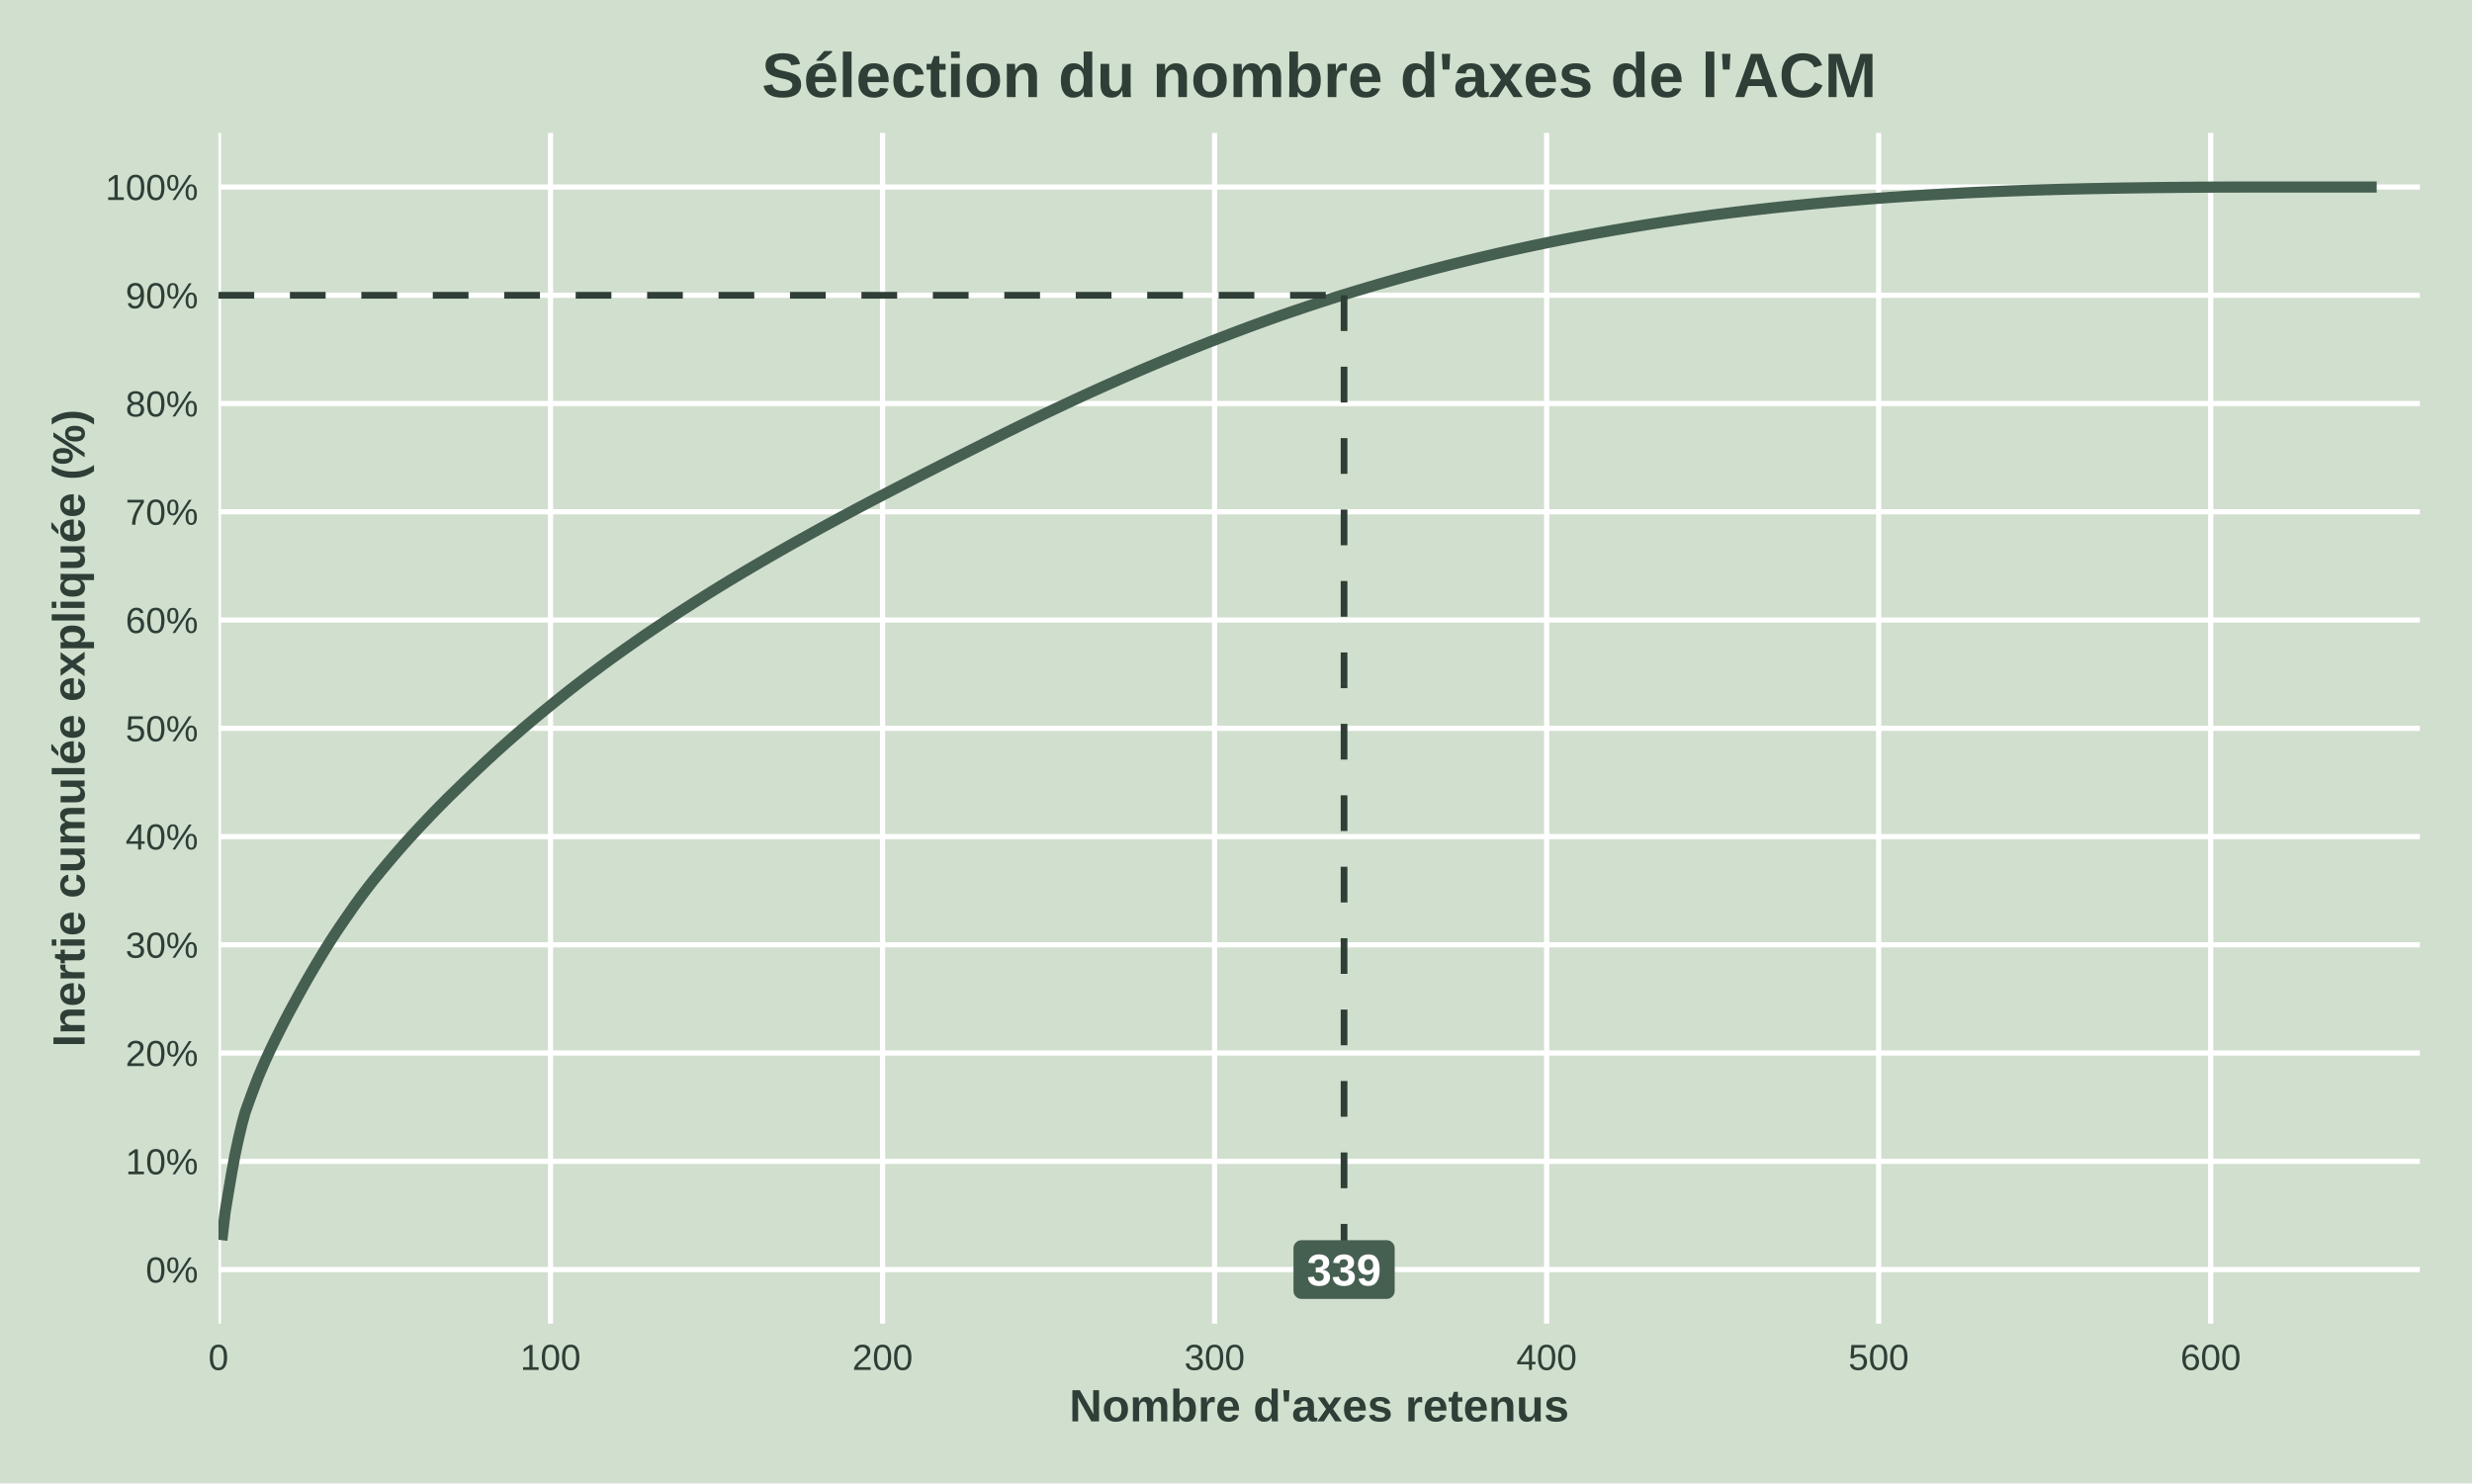
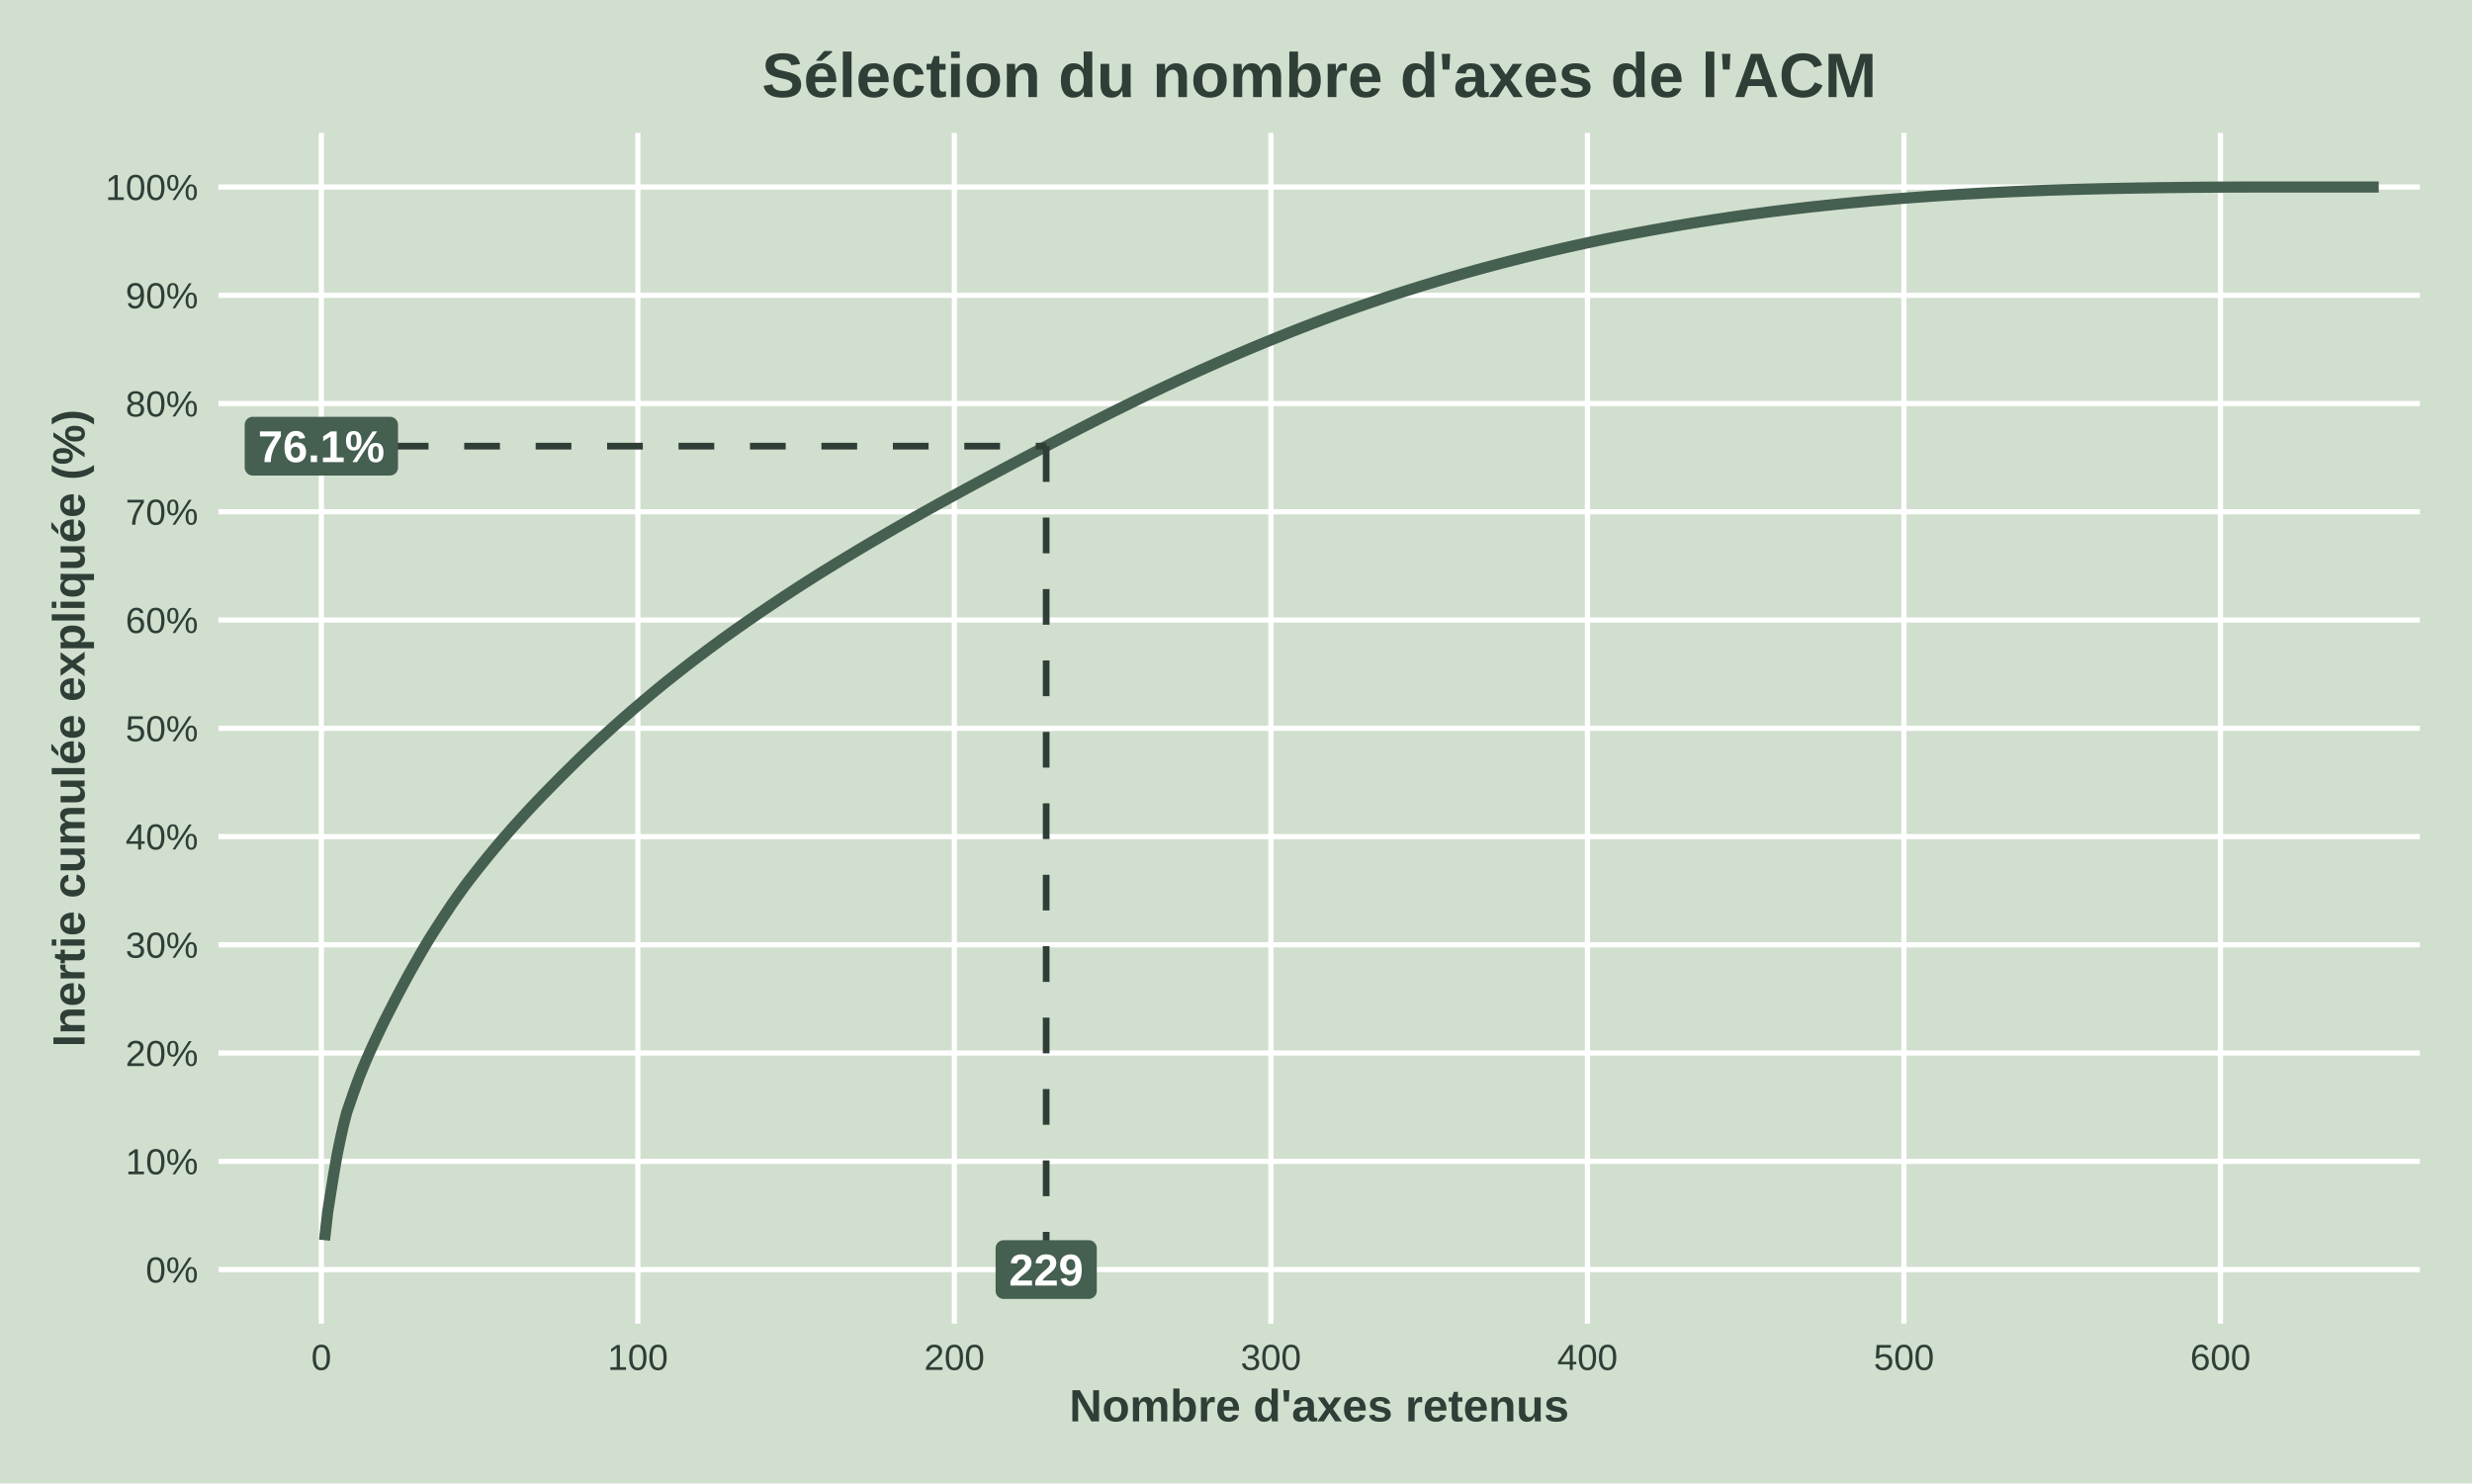
<svg xmlns="http://www.w3.org/2000/svg" width="708.66pt" height="425.20pt" viewBox="0 0 708.66 425.20">
  <g class="svglite">
    <defs>
      <style type="text/css">
    .svglite line, .svglite polyline, .svglite polygon, .svglite path, .svglite rect, .svglite circle {
      fill: none;
      stroke: #000000;
      stroke-linecap: round;
      stroke-linejoin: round;
      stroke-miterlimit: 10.00;
    }
    .svglite text {
      white-space: pre;
    }
    .svglite g.glyphgroup path {
      fill: inherit;
      stroke: none;
    }
  </style>
    </defs>
    <rect width="100%" height="100%" style="stroke: none; fill: #D1DFCE;" />
    <defs>
      <clipPath id="cpMC4wMHw3MDguNjZ8MC4wMHw0MjUuMjA=">
        <rect x="0.00" y="0.00" width="708.66" height="425.20" />
      </clipPath>
    </defs>
    <g clip-path="url(#cpMC4wMHw3MDguNjZ8MC4wMHw0MjUuMjA=)">
      <rect x="0.00" y="0.00" width="708.66" height="425.20" style="stroke-width: 1.26; stroke: none; fill: #D1DFCE;" />
    </g>
    <defs>
      <clipPath id="cpNjIuNjN8NjkzLjcyfDM4LjEwfDM3OS41MQ==">
        <rect x="62.63" y="38.10" width="631.08" height="341.41" />
      </clipPath>
    </defs>
    <g clip-path="url(#cpNjIuNjN8NjkzLjcyfDM4LjEwfDM3OS41MQ==)">
      <rect x="62.63" y="38.10" width="631.08" height="341.41" style="stroke-width: 1.26; stroke: none; fill: #D1DFCE;" />
      <polyline points="62.63,364.00 693.72,364.00 " style="stroke-width: 1.49; stroke: #FFFFFF; stroke-linecap: butt;" />
      <polyline points="62.63,332.96 693.72,332.96 " style="stroke-width: 1.49; stroke: #FFFFFF; stroke-linecap: butt;" />
      <polyline points="62.63,301.92 693.72,301.92 " style="stroke-width: 1.49; stroke: #FFFFFF; stroke-linecap: butt;" />
      <polyline points="62.63,270.88 693.72,270.88 " style="stroke-width: 1.49; stroke: #FFFFFF; stroke-linecap: butt;" />
      <polyline points="62.63,239.85 693.72,239.85 " style="stroke-width: 1.49; stroke: #FFFFFF; stroke-linecap: butt;" />
      <polyline points="62.63,208.81 693.72,208.81 " style="stroke-width: 1.49; stroke: #FFFFFF; stroke-linecap: butt;" />
      <polyline points="62.63,177.77 693.72,177.77 " style="stroke-width: 1.49; stroke: #FFFFFF; stroke-linecap: butt;" />
      <polyline points="62.63,146.73 693.72,146.73 " style="stroke-width: 1.49; stroke: #FFFFFF; stroke-linecap: butt;" />
      <polyline points="62.63,115.70 693.72,115.70 " style="stroke-width: 1.49; stroke: #FFFFFF; stroke-linecap: butt;" />
      <polyline points="62.63,84.66 693.72,84.66 " style="stroke-width: 1.49; stroke: #FFFFFF; stroke-linecap: butt;" />
      <polyline points="62.63,53.62 693.72,53.62 " style="stroke-width: 1.49; stroke: #FFFFFF; stroke-linecap: butt;" />
-       <polyline points="62.63,379.51 62.63,38.10 " style="stroke-width: 1.49; stroke: #FFFFFF; stroke-linecap: butt;" />
-       <polyline points="157.82,379.51 157.82,38.10 " style="stroke-width: 1.49; stroke: #FFFFFF; stroke-linecap: butt;" />
-       <polyline points="253.01,379.51 253.01,38.10 " style="stroke-width: 1.49; stroke: #FFFFFF; stroke-linecap: butt;" />
-       <polyline points="348.19,379.51 348.19,38.10 " style="stroke-width: 1.49; stroke: #FFFFFF; stroke-linecap: butt;" />
-       <polyline points="443.38,379.51 443.38,38.10 " style="stroke-width: 1.49; stroke: #FFFFFF; stroke-linecap: butt;" />
-       <polyline points="538.56,379.51 538.56,38.10 " style="stroke-width: 1.49; stroke: #FFFFFF; stroke-linecap: butt;" />
-       <polyline points="633.75,379.51 633.75,38.10 " style="stroke-width: 1.49; stroke: #FFFFFF; stroke-linecap: butt;" />
-       <polyline points="63.59,355.58 64.54,347.53 65.49,341.74 66.44,336.17 67.39,330.98 68.34,326.57 69.30,322.51 70.25,319.00 71.20,316.34 72.15,313.72 73.10,311.20 74.06,308.73 75.01,306.50 75.96,304.32 76.91,302.24 77.86,300.22 78.82,298.25 79.77,296.34 80.72,294.45 81.67,292.58 82.62,290.78 83.57,289.00 84.53,287.24 85.48,285.49 86.43,283.76 87.38,282.07 88.33,280.39 89.29,278.74 90.24,277.13 91.19,275.54 92.14,273.96 93.09,272.39 94.05,270.86 95.00,269.36 95.95,267.90 96.90,266.47 97.85,265.07 98.80,263.68 99.76,262.30 100.71,260.93 101.66,259.56 102.61,258.26 103.56,256.96 104.52,255.69 105.47,254.44 106.42,253.22 107.37,252.02 108.32,250.86 109.27,249.69 110.23,248.55 111.18,247.41 112.13,246.29 113.08,245.17 114.03,244.07 114.99,242.98 115.94,241.90 116.89,240.84 117.84,239.80 118.79,238.76 119.75,237.72 120.70,236.70 121.65,235.70 122.60,234.70 123.55,233.70 124.50,232.71 125.46,231.73 126.41,230.76 127.36,229.81 128.31,228.86 129.26,227.92 130.22,226.99 131.17,226.07 132.12,225.15 133.07,224.23 134.02,223.31 134.98,222.40 135.93,221.50 136.88,220.59 137.83,219.70 138.78,218.81 139.73,217.92 140.69,217.04 141.64,216.16 142.59,215.30 143.54,214.44 144.49,213.59 145.45,212.74 146.40,211.90 147.35,211.07 148.30,210.24 149.25,209.42 150.20,208.60 151.16,207.79 152.11,206.98 153.06,206.18 154.01,205.38 154.96,204.60 155.92,203.81 156.87,203.03 157.82,202.25 158.77,201.48 159.72,200.71 160.68,199.95 161.63,199.19 162.58,198.43 163.53,197.68 164.48,196.94 165.43,196.20 166.39,195.46 167.34,194.74 168.29,194.02 169.24,193.30 170.19,192.59 171.15,191.88 172.10,191.17 173.05,190.47 174.00,189.77 174.95,189.08 175.91,188.39 176.86,187.71 177.81,187.03 178.76,186.35 179.71,185.68 180.66,185.01 181.62,184.34 182.57,183.67 183.52,183.01 184.47,182.35 185.42,181.70 186.38,181.05 187.33,180.41 188.28,179.77 189.23,179.14 190.18,178.50 191.13,177.87 192.09,177.25 193.04,176.62 193.99,176.00 194.94,175.38 195.89,174.76 196.85,174.15 197.80,173.54 198.75,172.93 199.70,172.32 200.65,171.72 201.61,171.11 202.56,170.51 203.51,169.92 204.46,169.33 205.41,168.74 206.36,168.15 207.32,167.57 208.27,166.99 209.22,166.41 210.17,165.84 211.12,165.26 212.08,164.69 213.03,164.12 213.98,163.56 214.93,163.00 215.88,162.44 216.84,161.88 217.79,161.32 218.74,160.77 219.69,160.22 220.64,159.66 221.59,159.12 222.55,158.57 223.50,158.02 224.45,157.48 225.40,156.94 226.35,156.40 227.31,155.86 228.26,155.33 229.21,154.80 230.16,154.27 231.11,153.74 232.06,153.21 233.02,152.68 233.97,152.16 234.92,151.63 235.87,151.11 236.82,150.59 237.78,150.07 238.73,149.56 239.68,149.04 240.63,148.53 241.58,148.01 242.54,147.50 243.49,146.99 244.44,146.48 245.39,145.97 246.34,145.47 247.29,144.97 248.25,144.46 249.20,143.96 250.15,143.46 251.10,142.96 252.05,142.47 253.01,141.97 253.96,141.47 254.91,140.98 255.86,140.49 256.81,139.99 257.77,139.50 258.72,139.01 259.67,138.52 260.62,138.03 261.57,137.54 262.52,137.05 263.48,136.56 264.43,136.08 265.38,135.59 266.33,135.11 267.28,134.63 268.24,134.14 269.19,133.66 270.14,133.18 271.09,132.70 272.04,132.22 272.99,131.74 273.95,131.26 274.90,130.78 275.85,130.30 276.80,129.83 277.75,129.35 278.71,128.87 279.66,128.39 280.61,127.92 281.56,127.44 282.51,126.96 283.47,126.49 284.42,126.01 285.37,125.54 286.32,125.06 287.27,124.59 288.22,124.12 289.18,123.65 290.13,123.18 291.08,122.71 292.03,122.25 292.98,121.78 293.94,121.32 294.89,120.86 295.84,120.40 296.79,119.94 297.74,119.48 298.70,119.02 299.65,118.57 300.60,118.12 301.55,117.67 302.50,117.22 303.45,116.77 304.41,116.32 305.36,115.87 306.31,115.43 307.26,114.98 308.21,114.54 309.17,114.10 310.12,113.66 311.07,113.22 312.02,112.78 312.97,112.35 313.92,111.92 314.88,111.49 315.83,111.06 316.78,110.63 317.73,110.21 318.68,109.79 319.64,109.36 320.59,108.94 321.54,108.52 322.49,108.11 323.44,107.69 324.40,107.28 325.35,106.87 326.30,106.45 327.25,106.04 328.20,105.64 329.15,105.23 330.11,104.83 331.06,104.43 332.01,104.03 332.96,103.63 333.91,103.23 334.87,102.84 335.82,102.45 336.77,102.05 337.72,101.66 338.67,101.27 339.63,100.89 340.58,100.50 341.53,100.12 342.48,99.74 343.43,99.36 344.38,98.98 345.34,98.61 346.29,98.23 347.24,97.86 348.19,97.49 349.14,97.12 350.10,96.76 351.05,96.39 352.00,96.03 352.95,95.66 353.90,95.30 354.85,94.94 355.81,94.58 356.76,94.23 357.71,93.87 358.66,93.52 359.61,93.17 360.57,92.82 361.52,92.48 362.47,92.13 363.42,91.79 364.37,91.45 365.33,91.11 366.28,90.77 367.23,90.44 368.18,90.11 369.13,89.78 370.08,89.45 371.04,89.13 371.99,88.81 372.94,88.49 373.89,88.17 374.84,87.85 375.80,87.53 376.75,87.22 377.70,86.91 378.65,86.60 379.60,86.29 380.56,85.98 381.51,85.67 382.46,85.37 383.41,85.06 384.36,84.76 385.31,84.47 386.27,84.17 387.22,83.88 388.17,83.59 389.12,83.30 390.07,83.02 391.03,82.74 391.98,82.45 392.93,82.17 393.88,81.89 394.83,81.61 395.78,81.34 396.74,81.06 397.69,80.79 398.64,80.52 399.59,80.25 400.54,79.98 401.50,79.72 402.45,79.45 403.40,79.19 404.35,78.93 405.30,78.67 406.26,78.41 407.21,78.15 408.16,77.90 409.11,77.64 410.06,77.39 411.01,77.14 411.97,76.89 412.92,76.65 413.87,76.41 414.82,76.16 415.77,75.92 416.73,75.68 417.68,75.44 418.63,75.21 419.58,74.98 420.53,74.74 421.49,74.51 422.44,74.28 423.39,74.06 424.34,73.83 425.29,73.60 426.24,73.38 427.20,73.16 428.15,72.94 429.10,72.72 430.05,72.50 431.00,72.29 431.96,72.07 432.91,71.86 433.86,71.65 434.81,71.44 435.76,71.23 436.72,71.02 437.67,70.82 438.62,70.62 439.57,70.41 440.52,70.21 441.47,70.02 442.43,69.82 443.38,69.62 444.33,69.43 445.28,69.23 446.23,69.04 447.19,68.85 448.14,68.66 449.09,68.47 450.04,68.29 450.99,68.11 451.94,67.92 452.90,67.74 453.85,67.57 454.80,67.39 455.75,67.22 456.70,67.05 457.66,66.87 458.61,66.70 459.56,66.53 460.51,66.37 461.46,66.20 462.42,66.03 463.37,65.87 464.32,65.71 465.27,65.55 466.22,65.39 467.17,65.23 468.13,65.07 469.08,64.91 470.03,64.75 470.98,64.60 471.93,64.44 472.89,64.29 473.84,64.14 474.79,63.99 475.74,63.85 476.69,63.70 477.65,63.55 478.60,63.41 479.55,63.27 480.50,63.13 481.45,62.98 482.40,62.85 483.36,62.71 484.31,62.57 485.26,62.44 486.21,62.30 487.16,62.17 488.12,62.04 489.07,61.91 490.02,61.78 490.97,61.65 491.92,61.53 492.87,61.41 493.83,61.29 494.78,61.17 495.73,61.05 496.68,60.93 497.63,60.81 498.59,60.70 499.54,60.58 500.49,60.47 501.44,60.36 502.39,60.25 503.35,60.14 504.30,60.03 505.25,59.92 506.20,59.82 507.15,59.71 508.10,59.61 509.06,59.50 510.01,59.40 510.96,59.30 511.91,59.20 512.86,59.11 513.82,59.01 514.77,58.91 515.72,58.82 516.67,58.73 517.62,58.63 518.58,58.54 519.53,58.45 520.48,58.36 521.43,58.27 522.38,58.18 523.33,58.09 524.29,58.01 525.24,57.92 526.19,57.84 527.14,57.75 528.09,57.67 529.05,57.59 530.00,57.51 530.95,57.44 531.90,57.36 532.85,57.28 533.80,57.21 534.76,57.13 535.71,57.06 536.66,56.98 537.61,56.91 538.56,56.84 539.52,56.77 540.47,56.70 541.42,56.63 542.37,56.56 543.32,56.50 544.28,56.43 545.23,56.37 546.18,56.30 547.13,56.24 548.08,56.18 549.03,56.12 549.99,56.06 550.94,56.00 551.89,55.94 552.84,55.88 553.79,55.83 554.75,55.77 555.70,55.72 556.65,55.66 557.60,55.61 558.55,55.56 559.51,55.51 560.46,55.46 561.41,55.41 562.36,55.36 563.31,55.31 564.26,55.26 565.22,55.22 566.17,55.17 567.12,55.13 568.07,55.09 569.02,55.05 569.98,55.01 570.93,54.96 571.88,54.92 572.83,54.89 573.78,54.85 574.73,54.81 575.69,54.77 576.64,54.74 577.59,54.70 578.54,54.67 579.49,54.63 580.45,54.60 581.40,54.56 582.35,54.53 583.30,54.50 584.25,54.47 585.21,54.44 586.16,54.41 587.11,54.39 588.06,54.36 589.01,54.33 589.96,54.31 590.92,54.28 591.87,54.26 592.82,54.23 593.77,54.21 594.72,54.19 595.68,54.17 596.63,54.14 597.58,54.12 598.53,54.10 599.48,54.08 600.44,54.06 601.39,54.05 602.34,54.03 603.29,54.01 604.24,53.99 605.19,53.97 606.15,53.96 607.10,53.94 608.05,53.92 609.00,53.91 609.95,53.89 610.91,53.88 611.86,53.87 612.81,53.85 613.76,53.84 614.71,53.82 615.66,53.81 616.62,53.80 617.57,53.79 618.52,53.78 619.47,53.77 620.42,53.76 621.38,53.75 622.33,53.74 623.28,53.73 624.23,53.72 625.18,53.71 626.14,53.70 627.09,53.70 628.04,53.69 628.99,53.68 629.94,53.67 630.89,53.67 631.85,53.66 632.80,53.66 633.75,53.65 634.70,53.65 635.65,53.64 636.61,53.64 637.56,53.64 638.51,53.63 639.46,53.63 640.41,53.63 641.37,53.63 642.32,53.63 643.27,53.62 644.22,53.62 645.17,53.62 646.12,53.62 647.08,53.62 648.03,53.62 648.98,53.62 649.93,53.62 650.88,53.62 651.84,53.62 652.79,53.62 653.74,53.62 654.69,53.62 655.64,53.62 656.59,53.62 657.55,53.62 658.50,53.62 659.45,53.62 660.40,53.62 661.35,53.62 662.31,53.62 663.26,53.62 664.21,53.62 665.16,53.62 666.11,53.62 667.07,53.62 668.02,53.62 668.97,53.62 669.92,53.62 670.87,53.62 671.82,53.62 672.78,53.62 673.73,53.62 674.68,53.62 675.63,53.62 676.58,53.62 677.54,53.62 678.49,53.62 679.44,53.62 680.39,53.62 681.34,53.62 " style="stroke-width: 3.20; stroke: #455F51; stroke-linecap: butt;" />
-       <line x1="62.63" y1="84.66" x2="385.31" y2="84.66" style="stroke-width: 1.92; stroke: #2F3E36; stroke-dasharray: 10.24,10.24; stroke-linecap: butt;" />
-       <line x1="385.31" y1="84.66" x2="385.31" y2="364.00" style="stroke-width: 1.92; stroke: #2F3E36; stroke-dasharray: 10.24,10.24; stroke-linecap: butt;" />
-       <polygon points="373.11,372.42 397.52,372.42 397.42,372.41 397.79,372.40 398.16,372.33 398.50,372.19 398.82,372.01 399.11,371.77 399.36,371.50 399.56,371.18 399.70,370.84 399.79,370.48 399.82,370.11 399.82,370.11 399.82,357.88 399.82,357.88 399.79,357.51 399.70,357.15 399.56,356.81 399.36,356.50 399.11,356.22 398.82,355.98 398.50,355.80 398.16,355.67 397.79,355.59 397.52,355.58 373.11,355.58 373.39,355.59 373.02,355.58 372.65,355.62 372.30,355.73 371.96,355.88 371.66,356.10 371.39,356.35 371.17,356.65 370.99,356.98 370.88,357.33 370.82,357.70 370.81,357.88 370.81,370.11 370.82,369.93 370.82,370.30 370.88,370.66 370.99,371.02 371.17,371.34 371.39,371.64 371.66,371.90 371.96,372.11 372.30,372.27 372.65,372.37 373.02,372.41 " style="stroke-width: 0.00; stroke: none; fill: #455F51;" />
-       <text x="385.31" y="368.58" text-anchor="middle" style="font-size: 12.80px; font-weight: bold;fill: #FFFFFF; font-family: &quot;Arial&quot;;" textLength="21.33px" lengthAdjust="spacingAndGlyphs">339</text>
+       <polyline points="92.12,379.51 92.12,38.10 " style="stroke-width: 1.49; stroke: #FFFFFF; stroke-linecap: butt;" />
+       <polyline points="182.86,379.51 182.86,38.10 " style="stroke-width: 1.49; stroke: #FFFFFF; stroke-linecap: butt;" />
+       <polyline points="273.60,379.51 273.60,38.10 " style="stroke-width: 1.49; stroke: #FFFFFF; stroke-linecap: butt;" />
+       <polyline points="364.34,379.51 364.34,38.10 " style="stroke-width: 1.49; stroke: #FFFFFF; stroke-linecap: butt;" />
+       <polyline points="455.08,379.51 455.08,38.10 " style="stroke-width: 1.49; stroke: #FFFFFF; stroke-linecap: butt;" />
+       <polyline points="545.81,379.51 545.81,38.10 " style="stroke-width: 1.49; stroke: #FFFFFF; stroke-linecap: butt;" />
+       <polyline points="636.55,379.51 636.55,38.10 " style="stroke-width: 1.49; stroke: #FFFFFF; stroke-linecap: butt;" />
+       <polyline points="93.03,355.58 93.94,347.53 94.85,341.74 95.75,336.17 96.66,330.98 97.57,326.57 98.48,322.51 99.38,319.00 100.29,316.34 101.20,313.72 102.10,311.20 103.01,308.73 103.92,306.50 104.83,304.32 105.73,302.24 106.64,300.22 107.55,298.25 108.46,296.34 109.36,294.45 110.27,292.58 111.18,290.78 112.09,289.00 112.99,287.24 113.90,285.49 114.81,283.76 115.72,282.07 116.62,280.39 117.53,278.74 118.44,277.13 119.35,275.54 120.25,273.96 121.16,272.39 122.07,270.86 122.97,269.36 123.88,267.90 124.79,266.47 125.70,265.07 126.60,263.68 127.51,262.30 128.42,260.93 129.33,259.56 130.23,258.26 131.14,256.96 132.05,255.69 132.96,254.44 133.86,253.22 134.77,252.02 135.68,250.86 136.59,249.69 137.49,248.55 138.40,247.41 139.31,246.29 140.21,245.17 141.12,244.07 142.03,242.98 142.94,241.90 143.84,240.84 144.75,239.80 145.66,238.76 146.57,237.72 147.47,236.70 148.38,235.70 149.29,234.70 150.20,233.70 151.10,232.71 152.01,231.73 152.92,230.76 153.83,229.81 154.73,228.86 155.64,227.92 156.55,226.99 157.46,226.07 158.36,225.15 159.27,224.23 160.18,223.31 161.08,222.40 161.99,221.50 162.90,220.59 163.81,219.70 164.71,218.81 165.62,217.92 166.53,217.04 167.44,216.16 168.34,215.30 169.25,214.44 170.16,213.59 171.07,212.74 171.97,211.90 172.88,211.07 173.79,210.24 174.70,209.42 175.60,208.60 176.51,207.79 177.42,206.98 178.32,206.18 179.23,205.38 180.14,204.60 181.05,203.81 181.95,203.03 182.86,202.25 183.77,201.48 184.68,200.71 185.58,199.95 186.49,199.19 187.40,198.43 188.31,197.68 189.21,196.94 190.12,196.20 191.03,195.46 191.94,194.74 192.84,194.02 193.75,193.30 194.66,192.59 195.57,191.88 196.47,191.17 197.38,190.47 198.29,189.77 199.19,189.08 200.10,188.39 201.01,187.71 201.92,187.03 202.82,186.35 203.73,185.68 204.64,185.01 205.55,184.34 206.45,183.67 207.36,183.01 208.27,182.35 209.18,181.70 210.08,181.05 210.99,180.41 211.90,179.77 212.81,179.14 213.71,178.50 214.62,177.87 215.53,177.25 216.43,176.62 217.34,176.00 218.25,175.38 219.16,174.76 220.06,174.15 220.97,173.54 221.88,172.93 222.79,172.32 223.69,171.72 224.60,171.11 225.51,170.51 226.42,169.92 227.32,169.33 228.23,168.74 229.14,168.15 230.05,167.57 230.95,166.99 231.86,166.41 232.77,165.84 233.68,165.26 234.58,164.69 235.49,164.12 236.40,163.56 237.30,163.00 238.21,162.44 239.12,161.88 240.03,161.32 240.93,160.77 241.84,160.22 242.75,159.66 243.66,159.12 244.56,158.57 245.47,158.02 246.38,157.48 247.29,156.94 248.19,156.40 249.10,155.86 250.01,155.33 250.92,154.80 251.82,154.27 252.73,153.74 253.64,153.21 254.54,152.68 255.45,152.16 256.36,151.63 257.27,151.11 258.17,150.59 259.08,150.07 259.99,149.56 260.90,149.04 261.80,148.53 262.71,148.01 263.62,147.50 264.53,146.99 265.43,146.48 266.34,145.97 267.25,145.47 268.16,144.97 269.06,144.46 269.97,143.96 270.88,143.46 271.79,142.96 272.69,142.47 273.60,141.97 274.51,141.47 275.41,140.98 276.32,140.49 277.23,139.99 278.14,139.50 279.04,139.01 279.95,138.52 280.86,138.03 281.77,137.54 282.67,137.05 283.58,136.56 284.49,136.08 285.40,135.59 286.30,135.11 287.21,134.63 288.12,134.14 289.03,133.66 289.93,133.18 290.84,132.70 291.75,132.22 292.65,131.74 293.56,131.26 294.47,130.78 295.38,130.30 296.28,129.83 297.19,129.35 298.10,128.87 299.01,128.39 299.91,127.92 300.82,127.44 301.73,126.96 302.64,126.49 303.54,126.01 304.45,125.54 305.36,125.06 306.27,124.59 307.17,124.12 308.08,123.65 308.99,123.18 309.90,122.71 310.80,122.25 311.71,121.78 312.62,121.32 313.52,120.86 314.43,120.40 315.34,119.94 316.25,119.48 317.15,119.02 318.06,118.57 318.97,118.12 319.88,117.67 320.78,117.22 321.69,116.77 322.60,116.32 323.51,115.87 324.41,115.43 325.32,114.98 326.23,114.54 327.14,114.10 328.04,113.66 328.95,113.22 329.86,112.78 330.76,112.35 331.67,111.92 332.58,111.49 333.49,111.06 334.39,110.63 335.30,110.21 336.21,109.79 337.12,109.36 338.02,108.94 338.93,108.52 339.84,108.11 340.75,107.69 341.65,107.28 342.56,106.87 343.47,106.45 344.38,106.04 345.28,105.64 346.19,105.23 347.10,104.83 348.01,104.43 348.91,104.03 349.82,103.63 350.73,103.23 351.63,102.84 352.54,102.45 353.45,102.05 354.36,101.66 355.26,101.27 356.17,100.89 357.08,100.50 357.99,100.12 358.89,99.74 359.80,99.36 360.71,98.98 361.62,98.61 362.52,98.23 363.43,97.86 364.34,97.49 365.25,97.12 366.15,96.76 367.06,96.39 367.97,96.03 368.87,95.66 369.78,95.30 370.69,94.94 371.60,94.58 372.50,94.23 373.41,93.87 374.32,93.52 375.23,93.17 376.13,92.82 377.04,92.48 377.95,92.13 378.86,91.79 379.76,91.45 380.67,91.11 381.58,90.77 382.49,90.44 383.39,90.11 384.30,89.78 385.21,89.45 386.12,89.13 387.02,88.81 387.93,88.49 388.84,88.17 389.74,87.85 390.65,87.53 391.56,87.22 392.47,86.91 393.37,86.60 394.28,86.29 395.19,85.98 396.10,85.67 397.00,85.37 397.91,85.06 398.82,84.76 399.73,84.47 400.63,84.17 401.54,83.88 402.45,83.59 403.36,83.30 404.26,83.02 405.17,82.74 406.08,82.45 406.98,82.17 407.89,81.89 408.80,81.61 409.71,81.34 410.61,81.06 411.52,80.79 412.43,80.52 413.34,80.25 414.24,79.98 415.15,79.72 416.06,79.45 416.97,79.19 417.87,78.93 418.78,78.67 419.69,78.41 420.60,78.15 421.50,77.90 422.41,77.64 423.32,77.39 424.23,77.14 425.13,76.89 426.04,76.65 426.95,76.41 427.85,76.16 428.76,75.92 429.67,75.68 430.58,75.44 431.48,75.21 432.39,74.98 433.30,74.74 434.21,74.51 435.11,74.28 436.02,74.06 436.93,73.83 437.84,73.60 438.74,73.38 439.65,73.16 440.56,72.94 441.47,72.72 442.37,72.50 443.28,72.29 444.19,72.07 445.09,71.86 446.00,71.65 446.91,71.44 447.82,71.23 448.72,71.02 449.63,70.82 450.54,70.62 451.45,70.41 452.35,70.21 453.26,70.02 454.17,69.82 455.08,69.62 455.98,69.43 456.89,69.23 457.80,69.04 458.71,68.85 459.61,68.66 460.52,68.47 461.43,68.29 462.34,68.11 463.24,67.92 464.15,67.74 465.06,67.57 465.96,67.39 466.87,67.22 467.78,67.05 468.69,66.87 469.59,66.70 470.50,66.53 471.41,66.37 472.32,66.20 473.22,66.03 474.13,65.87 475.04,65.71 475.95,65.55 476.85,65.39 477.76,65.23 478.67,65.07 479.58,64.91 480.48,64.75 481.39,64.60 482.30,64.44 483.20,64.29 484.11,64.14 485.02,63.99 485.93,63.85 486.83,63.70 487.74,63.55 488.65,63.41 489.56,63.27 490.46,63.13 491.37,62.98 492.28,62.85 493.19,62.71 494.09,62.57 495.00,62.44 495.91,62.30 496.82,62.17 497.72,62.04 498.63,61.91 499.54,61.78 500.45,61.65 501.35,61.53 502.26,61.41 503.17,61.29 504.07,61.17 504.98,61.05 505.89,60.93 506.80,60.81 507.70,60.70 508.61,60.58 509.52,60.47 510.43,60.36 511.33,60.25 512.24,60.14 513.15,60.03 514.06,59.92 514.96,59.82 515.87,59.71 516.78,59.61 517.69,59.50 518.59,59.40 519.50,59.30 520.41,59.20 521.31,59.11 522.22,59.01 523.13,58.91 524.04,58.82 524.94,58.73 525.85,58.63 526.76,58.54 527.67,58.45 528.57,58.36 529.48,58.27 530.39,58.18 531.30,58.09 532.20,58.01 533.11,57.92 534.02,57.84 534.93,57.75 535.83,57.67 536.74,57.59 537.65,57.51 538.56,57.44 539.46,57.36 540.37,57.28 541.28,57.21 542.18,57.13 543.09,57.06 544.00,56.98 544.91,56.91 545.81,56.84 546.72,56.77 547.63,56.70 548.54,56.63 549.44,56.56 550.35,56.50 551.26,56.43 552.17,56.37 553.07,56.30 553.98,56.24 554.89,56.18 555.80,56.12 556.70,56.06 557.61,56.00 558.52,55.94 559.43,55.88 560.33,55.83 561.24,55.77 562.15,55.72 563.05,55.66 563.96,55.61 564.87,55.56 565.78,55.51 566.68,55.46 567.59,55.41 568.50,55.36 569.41,55.31 570.31,55.26 571.22,55.22 572.13,55.17 573.04,55.13 573.94,55.09 574.85,55.05 575.76,55.01 576.67,54.96 577.57,54.92 578.48,54.89 579.39,54.85 580.29,54.81 581.20,54.77 582.11,54.74 583.02,54.70 583.92,54.67 584.83,54.63 585.74,54.60 586.65,54.56 587.55,54.53 588.46,54.50 589.37,54.47 590.28,54.44 591.18,54.41 592.09,54.39 593.00,54.36 593.91,54.33 594.81,54.31 595.72,54.28 596.63,54.26 597.54,54.23 598.44,54.21 599.35,54.19 600.26,54.17 601.16,54.14 602.07,54.12 602.98,54.10 603.89,54.08 604.79,54.06 605.70,54.05 606.61,54.03 607.52,54.01 608.42,53.99 609.33,53.97 610.24,53.96 611.15,53.94 612.05,53.92 612.96,53.91 613.87,53.89 614.78,53.88 615.68,53.87 616.59,53.85 617.50,53.84 618.40,53.82 619.31,53.81 620.22,53.80 621.13,53.79 622.03,53.78 622.94,53.77 623.85,53.76 624.76,53.75 625.66,53.74 626.57,53.73 627.48,53.72 628.39,53.71 629.29,53.70 630.20,53.70 631.11,53.69 632.02,53.68 632.92,53.67 633.83,53.67 634.74,53.66 635.65,53.66 636.55,53.65 637.46,53.65 638.37,53.64 639.27,53.64 640.18,53.64 641.09,53.63 642.00,53.63 642.90,53.63 643.81,53.63 644.72,53.63 645.63,53.62 646.53,53.62 647.44,53.62 648.35,53.62 649.26,53.62 650.16,53.62 651.07,53.62 651.98,53.62 652.89,53.62 653.79,53.62 654.70,53.62 655.61,53.62 656.51,53.62 657.42,53.62 658.33,53.62 659.24,53.62 660.14,53.62 661.05,53.62 661.96,53.62 662.87,53.62 663.77,53.62 664.68,53.62 665.59,53.62 666.50,53.62 667.40,53.62 668.31,53.62 669.22,53.62 670.13,53.62 671.03,53.62 671.94,53.62 672.85,53.62 673.76,53.62 674.66,53.62 675.57,53.62 676.48,53.62 677.38,53.62 678.29,53.62 679.20,53.62 680.11,53.62 681.01,53.62 681.92,53.62 " style="stroke-width: 3.20; stroke: #455F51; stroke-linecap: butt;" />
+       <line x1="92.12" y1="127.92" x2="299.91" y2="127.92" style="stroke-width: 1.92; stroke: #2F3E36; stroke-dasharray: 10.24,10.24; stroke-linecap: butt;" />
+       <line x1="299.91" y1="127.92" x2="299.91" y2="364.00" style="stroke-width: 1.92; stroke: #2F3E36; stroke-dasharray: 10.24,10.24; stroke-linecap: butt;" />
+       <polygon points="287.71,372.42 312.11,372.42 312.02,372.41 312.39,372.40 312.76,372.33 313.10,372.19 313.42,372.01 313.71,371.77 313.96,371.50 314.16,371.18 314.30,370.84 314.39,370.48 314.42,370.11 314.42,370.11 314.42,357.88 314.42,357.88 314.39,357.51 314.30,357.15 314.16,356.81 313.96,356.50 313.71,356.22 313.42,355.98 313.10,355.80 312.76,355.67 312.39,355.59 312.11,355.58 287.71,355.58 287.99,355.59 287.62,355.58 287.25,355.62 286.90,355.73 286.56,355.88 286.26,356.10 285.99,356.35 285.77,356.65 285.59,356.98 285.48,357.33 285.42,357.70 285.41,357.88 285.41,370.11 285.42,369.93 285.42,370.30 285.48,370.66 285.59,371.02 285.77,371.34 285.99,371.64 286.26,371.90 286.56,372.11 286.90,372.27 287.25,372.37 287.62,372.41 " style="stroke-width: 0.00; stroke: none; fill: #455F51;" />
+       <text x="299.91" y="368.58" text-anchor="middle" style="font-size: 12.80px; font-weight: bold;fill: #FFFFFF; font-family: &quot;Arial&quot;;" textLength="21.33px" lengthAdjust="spacingAndGlyphs">229</text>
+       <polygon points="72.45,136.34 111.79,136.34 111.70,136.33 112.07,136.32 112.43,136.24 112.78,136.11 113.10,135.93 113.39,135.69 113.64,135.42 113.83,135.10 113.98,134.76 114.07,134.40 114.10,134.03 114.10,134.03 114.10,121.80 114.10,121.80 114.07,121.43 113.98,121.07 113.83,120.73 113.64,120.42 113.39,120.14 113.10,119.90 112.78,119.72 112.43,119.59 112.07,119.51 111.79,119.50 72.45,119.50 72.73,119.51 72.36,119.50 71.99,119.54 71.64,119.65 71.30,119.80 71.00,120.01 70.73,120.27 70.51,120.57 70.33,120.90 70.22,121.25 70.16,121.61 70.15,121.80 70.15,134.03 70.16,133.85 70.16,134.22 70.22,134.58 70.33,134.93 70.51,135.26 70.73,135.56 71.00,135.82 71.30,136.03 71.64,136.19 71.99,136.29 72.36,136.33 " style="stroke-width: 0.00; stroke: none; fill: #455F51;" />
+       <text x="92.12" y="132.49" text-anchor="middle" style="font-size: 12.80px; font-weight: bold;fill: #FFFFFF; font-family: &quot;Arial&quot;;" textLength="36.27px" lengthAdjust="spacingAndGlyphs">76.1%</text>
    </g>
    <g clip-path="url(#cpMC4wMHw3MDguNjZ8MC4wMHw0MjUuMjA=)">
      <text x="56.81" y="367.71" text-anchor="end" style="font-size: 10.40px;fill: #2F3E36; font-family: &quot;Arial&quot;;" textLength="15.02px" lengthAdjust="spacingAndGlyphs">0%</text>
      <text x="56.81" y="336.68" text-anchor="end" style="font-size: 10.40px;fill: #2F3E36; font-family: &quot;Arial&quot;;" textLength="20.80px" lengthAdjust="spacingAndGlyphs">10%</text>
      <text x="56.81" y="305.64" text-anchor="end" style="font-size: 10.40px;fill: #2F3E36; font-family: &quot;Arial&quot;;" textLength="20.80px" lengthAdjust="spacingAndGlyphs">20%</text>
      <text x="56.81" y="274.60" text-anchor="end" style="font-size: 10.40px;fill: #2F3E36; font-family: &quot;Arial&quot;;" textLength="20.80px" lengthAdjust="spacingAndGlyphs">30%</text>
      <text x="56.81" y="243.56" text-anchor="end" style="font-size: 10.40px;fill: #2F3E36; font-family: &quot;Arial&quot;;" textLength="20.80px" lengthAdjust="spacingAndGlyphs">40%</text>
      <text x="56.81" y="212.53" text-anchor="end" style="font-size: 10.40px;fill: #2F3E36; font-family: &quot;Arial&quot;;" textLength="20.80px" lengthAdjust="spacingAndGlyphs">50%</text>
      <text x="56.81" y="181.49" text-anchor="end" style="font-size: 10.40px;fill: #2F3E36; font-family: &quot;Arial&quot;;" textLength="20.80px" lengthAdjust="spacingAndGlyphs">60%</text>
      <text x="56.81" y="150.45" text-anchor="end" style="font-size: 10.40px;fill: #2F3E36; font-family: &quot;Arial&quot;;" textLength="20.80px" lengthAdjust="spacingAndGlyphs">70%</text>
      <text x="56.81" y="119.41" text-anchor="end" style="font-size: 10.40px;fill: #2F3E36; font-family: &quot;Arial&quot;;" textLength="20.80px" lengthAdjust="spacingAndGlyphs">80%</text>
      <text x="56.81" y="88.38" text-anchor="end" style="font-size: 10.40px;fill: #2F3E36; font-family: &quot;Arial&quot;;" textLength="20.80px" lengthAdjust="spacingAndGlyphs">90%</text>
      <text x="56.81" y="57.34" text-anchor="end" style="font-size: 10.40px;fill: #2F3E36; font-family: &quot;Arial&quot;;" textLength="26.58px" lengthAdjust="spacingAndGlyphs">100%</text>
-       <text x="62.63" y="392.78" text-anchor="middle" style="font-size: 10.40px;fill: #2F3E36; font-family: &quot;Arial&quot;;" textLength="5.78px" lengthAdjust="spacingAndGlyphs">0</text>
-       <text x="157.82" y="392.78" text-anchor="middle" style="font-size: 10.40px;fill: #2F3E36; font-family: &quot;Arial&quot;;" textLength="17.34px" lengthAdjust="spacingAndGlyphs">100</text>
-       <text x="253.01" y="392.78" text-anchor="middle" style="font-size: 10.40px;fill: #2F3E36; font-family: &quot;Arial&quot;;" textLength="17.34px" lengthAdjust="spacingAndGlyphs">200</text>
-       <text x="348.19" y="392.78" text-anchor="middle" style="font-size: 10.40px;fill: #2F3E36; font-family: &quot;Arial&quot;;" textLength="17.34px" lengthAdjust="spacingAndGlyphs">300</text>
-       <text x="443.38" y="392.78" text-anchor="middle" style="font-size: 10.40px;fill: #2F3E36; font-family: &quot;Arial&quot;;" textLength="17.34px" lengthAdjust="spacingAndGlyphs">400</text>
-       <text x="538.56" y="392.78" text-anchor="middle" style="font-size: 10.40px;fill: #2F3E36; font-family: &quot;Arial&quot;;" textLength="17.34px" lengthAdjust="spacingAndGlyphs">500</text>
-       <text x="633.75" y="392.78" text-anchor="middle" style="font-size: 10.40px;fill: #2F3E36; font-family: &quot;Arial&quot;;" textLength="17.34px" lengthAdjust="spacingAndGlyphs">600</text>
+       <text x="92.12" y="392.78" text-anchor="middle" style="font-size: 10.40px;fill: #2F3E36; font-family: &quot;Arial&quot;;" textLength="5.78px" lengthAdjust="spacingAndGlyphs">0</text>
+       <text x="182.86" y="392.78" text-anchor="middle" style="font-size: 10.40px;fill: #2F3E36; font-family: &quot;Arial&quot;;" textLength="17.34px" lengthAdjust="spacingAndGlyphs">100</text>
+       <text x="273.60" y="392.78" text-anchor="middle" style="font-size: 10.40px;fill: #2F3E36; font-family: &quot;Arial&quot;;" textLength="17.34px" lengthAdjust="spacingAndGlyphs">200</text>
+       <text x="364.34" y="392.78" text-anchor="middle" style="font-size: 10.40px;fill: #2F3E36; font-family: &quot;Arial&quot;;" textLength="17.34px" lengthAdjust="spacingAndGlyphs">300</text>
+       <text x="455.08" y="392.78" text-anchor="middle" style="font-size: 10.40px;fill: #2F3E36; font-family: &quot;Arial&quot;;" textLength="17.34px" lengthAdjust="spacingAndGlyphs">400</text>
+       <text x="545.81" y="392.78" text-anchor="middle" style="font-size: 10.40px;fill: #2F3E36; font-family: &quot;Arial&quot;;" textLength="17.34px" lengthAdjust="spacingAndGlyphs">500</text>
+       <text x="636.55" y="392.78" text-anchor="middle" style="font-size: 10.40px;fill: #2F3E36; font-family: &quot;Arial&quot;;" textLength="17.34px" lengthAdjust="spacingAndGlyphs">600</text>
      <text x="378.18" y="407.52" text-anchor="middle" style="font-size: 13.00px; font-weight: bold;fill: #2F3E36; font-family: &quot;Arial&quot;;" textLength="143.28px" lengthAdjust="spacingAndGlyphs">Nombre d'axes retenus</text>
      <text transform="translate(24.25,208.81) rotate(-90)" text-anchor="middle" style="font-size: 13.00px; font-weight: bold;fill: #2F3E36; font-family: &quot;Arial&quot;;" textLength="182.78px" lengthAdjust="spacingAndGlyphs">Inertie cumulée expliquée (%)</text>
      <text x="378.18" y="27.83" text-anchor="middle" style="font-size: 18.00px; font-weight: bold;fill: #2F3E36; font-family: &quot;Arial&quot;;" textLength="319.70px" lengthAdjust="spacingAndGlyphs">Sélection du nombre d'axes de l'ACM</text>
    </g>
  </g>
</svg>
